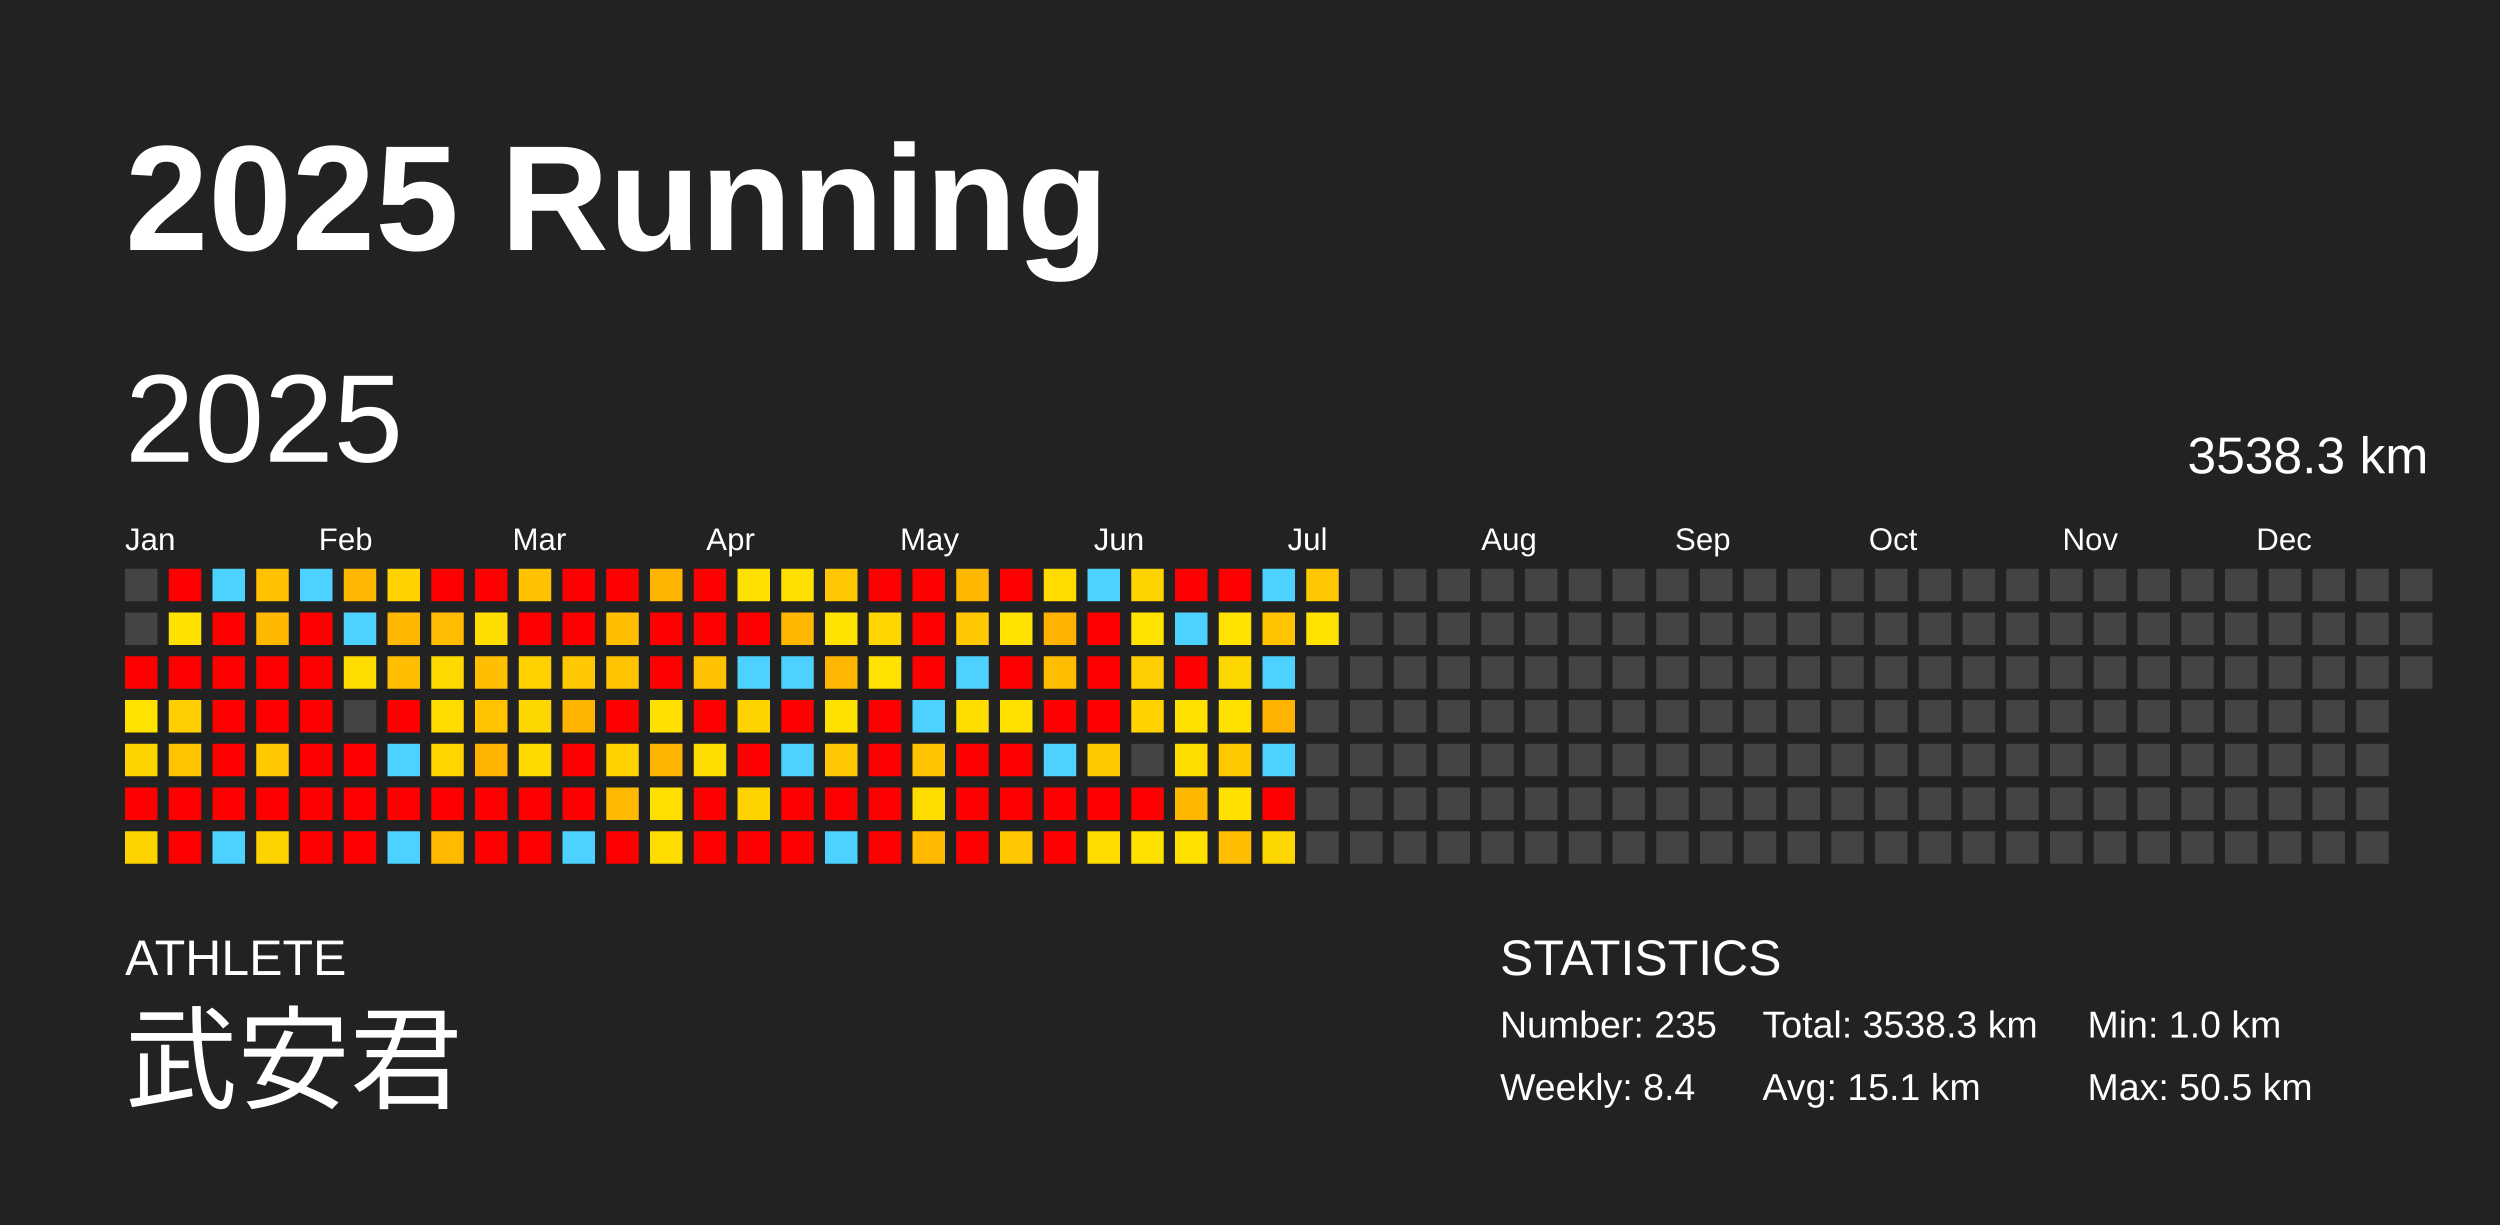
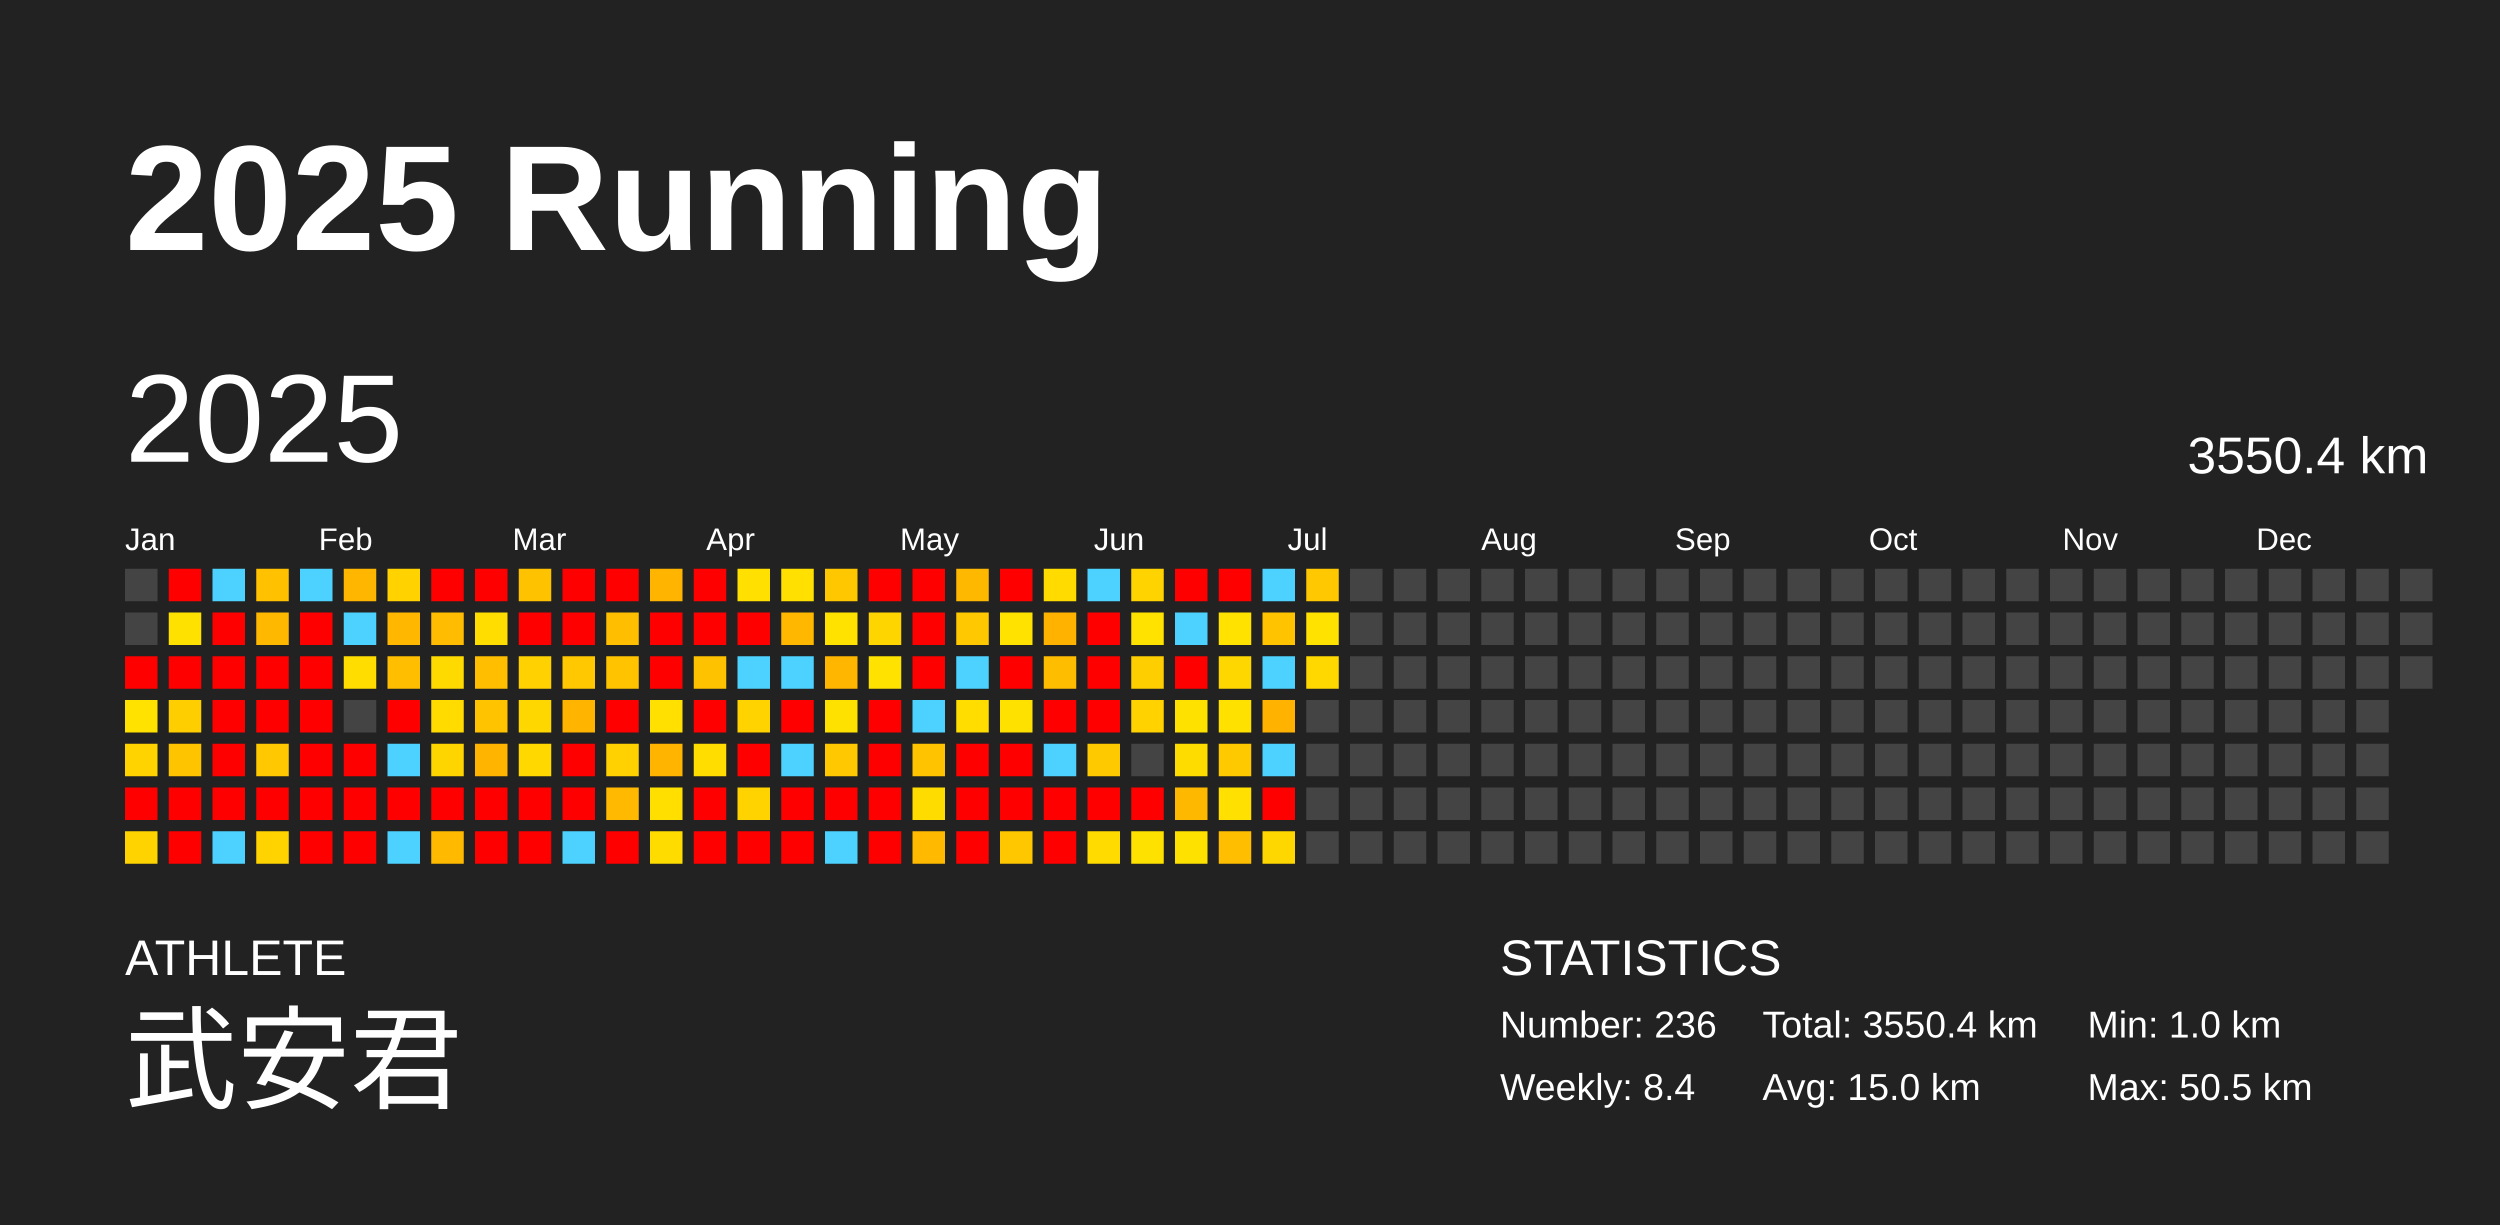
<svg xmlns="http://www.w3.org/2000/svg" baseProfile="full" height="98mm" version="1.1" viewBox="0,0,200,98" width="200mm">
  <defs />
  <rect fill="#222222" height="98" width="200" x="0" y="0" />
  <text fill="#FFFFFF" style="font-size:12px; font-family:Arial; font-weight:bold;" x="10" y="20">2025 Running</text>
  <text fill="#FFFFFF" style="font-size:4px; font-family:Arial" x="10" y="78">ATHLETE</text>
  <text fill="#FFFFFF" style="font-size:9px; font-family:Arial" x="10" y="88">武安君</text>
  <text fill="#FFFFFF" style="font-size:4px; font-family:Arial" x="120" y="78">STATISTICS</text>
-   <text fill="#FFFFFF" style="font-size:3px; font-family:Arial" x="120" y="83">Number: 235</text>
+   <text fill="#FFFFFF" style="font-size:3px; font-family:Arial" x="120" y="83">Number: 236</text>
  <text fill="#FFFFFF" style="font-size:3px; font-family:Arial" x="120" y="88">Weekly: 8.4</text>
-   <text fill="#FFFFFF" style="font-size:3px; font-family:Arial" x="141" y="83">Total: 3538.3 km</text>
-   <text fill="#FFFFFF" style="font-size:3px; font-family:Arial" x="141" y="88">Avg: 15.1 km</text>
+   <text fill="#FFFFFF" style="font-size:3px; font-family:Arial" x="141" y="83">Total: 3550.4 km</text>
+   <text fill="#FFFFFF" style="font-size:3px; font-family:Arial" x="141" y="88">Avg: 15.0 km</text>
  <text fill="#FFFFFF" style="font-size:3px; font-family:Arial" x="167" y="83">Min: 1.0 km</text>
  <text fill="#FFFFFF" style="font-size:3px; font-family:Arial" x="167" y="88">Max: 50.5 km</text>
  <text dominant-baseline="hanging" fill="#FFFFFF" style="font-size:10.0px; font-family:Arial;" x="10" y="30">2025</text>
-   <text dominant-baseline="hanging" fill="#FFFFFF" style="font-size:4.125px; font-family:Arial;" x="175" y="35">3538.3 km</text>
+   <text dominant-baseline="hanging" fill="#FFFFFF" style="font-size:4.125px; font-family:Arial;" x="175" y="35">3550.4 km</text>
  <text fill="#FFFFFF" style="font-size:2.5px; font-family:Arial" x="10.0" y="44">Jan</text>
  <text fill="#FFFFFF" style="font-size:2.5px; font-family:Arial" x="25.5" y="44">Feb</text>
  <text fill="#FFFFFF" style="font-size:2.5px; font-family:Arial" x="41.0" y="44">Mar</text>
  <text fill="#FFFFFF" style="font-size:2.5px; font-family:Arial" x="56.5" y="44">Apr</text>
  <text fill="#FFFFFF" style="font-size:2.5px; font-family:Arial" x="72.0" y="44">May</text>
  <text fill="#FFFFFF" style="font-size:2.5px; font-family:Arial" x="87.5" y="44">Jun</text>
  <text fill="#FFFFFF" style="font-size:2.5px; font-family:Arial" x="103.0" y="44">Jul</text>
  <text fill="#FFFFFF" style="font-size:2.5px; font-family:Arial" x="118.5" y="44">Aug</text>
  <text fill="#FFFFFF" style="font-size:2.5px; font-family:Arial" x="134.0" y="44">Sep</text>
  <text fill="#FFFFFF" style="font-size:2.5px; font-family:Arial" x="149.5" y="44">Oct</text>
  <text fill="#FFFFFF" style="font-size:2.5px; font-family:Arial" x="165.0" y="44">Nov</text>
  <text fill="#FFFFFF" style="font-size:2.5px; font-family:Arial" x="180.5" y="44">Dec</text>
  <rect fill="#444444" height="2.6" width="2.6" x="10.0" y="45.5" />
  <rect fill="#444444" height="2.6" width="2.6" x="10.0" y="49.0" />
  <rect fill="red" height="2.6" width="2.6" x="10.0" y="52.5" />
  <rect fill="#ffe200" height="2.6" width="2.6" x="10.0" y="56.0" />
  <rect fill="#ffd300" height="2.6" width="2.6" x="10.0" y="59.5" />
  <rect fill="red" height="2.6" width="2.6" x="10.0" y="63.0" />
  <rect fill="#ffd300" height="2.6" width="2.6" x="10.0" y="66.5" />
  <rect fill="red" height="2.6" width="2.6" x="13.5" y="45.5" />
  <rect fill="#ffe100" height="2.6" width="2.6" x="13.5" y="49.0" />
  <rect fill="red" height="2.6" width="2.6" x="13.5" y="52.5" />
  <rect fill="#ffce00" height="2.6" width="2.6" x="13.5" y="56.0" />
  <rect fill="#ffc400" height="2.6" width="2.6" x="13.5" y="59.5" />
  <rect fill="red" height="2.6" width="2.6" x="13.5" y="63.0" />
  <rect fill="red" height="2.6" width="2.6" x="13.5" y="66.5" />
  <rect fill="#4dd2ff" height="2.6" width="2.6" x="17.0" y="45.5" />
  <rect fill="red" height="2.6" width="2.6" x="17.0" y="49.0" />
  <rect fill="red" height="2.6" width="2.6" x="17.0" y="52.5" />
  <rect fill="red" height="2.6" width="2.6" x="17.0" y="56.0" />
  <rect fill="red" height="2.6" width="2.6" x="17.0" y="59.5" />
  <rect fill="red" height="2.6" width="2.6" x="17.0" y="63.0" />
  <rect fill="#4dd2ff" height="2.6" width="2.6" x="17.0" y="66.5" />
  <rect fill="#ffc100" height="2.6" width="2.6" x="20.5" y="45.5" />
  <rect fill="#ffb800" height="2.6" width="2.6" x="20.5" y="49.0" />
  <rect fill="red" height="2.6" width="2.6" x="20.5" y="52.5" />
  <rect fill="red" height="2.6" width="2.6" x="20.5" y="56.0" />
  <rect fill="#ffc800" height="2.6" width="2.6" x="20.5" y="59.5" />
  <rect fill="red" height="2.6" width="2.6" x="20.5" y="63.0" />
  <rect fill="#ffd300" height="2.6" width="2.6" x="20.5" y="66.5" />
  <rect fill="#4dd2ff" height="2.6" width="2.6" x="24.0" y="45.5" />
  <rect fill="red" height="2.6" width="2.6" x="24.0" y="49.0" />
  <rect fill="red" height="2.6" width="2.6" x="24.0" y="52.5" />
  <rect fill="red" height="2.6" width="2.6" x="24.0" y="56.0" />
  <rect fill="red" height="2.6" width="2.6" x="24.0" y="59.5" />
  <rect fill="red" height="2.6" width="2.6" x="24.0" y="63.0" />
  <rect fill="red" height="2.6" width="2.6" x="24.0" y="66.5" />
  <rect fill="#ffb600" height="2.6" width="2.6" x="27.5" y="45.5" />
  <rect fill="#4dd2ff" height="2.6" width="2.6" x="27.5" y="49.0" />
  <rect fill="#ffdd00" height="2.6" width="2.6" x="27.5" y="52.5" />
  <rect fill="#444444" height="2.6" width="2.6" x="27.5" y="56.0" />
  <rect fill="red" height="2.6" width="2.6" x="27.5" y="59.5" />
  <rect fill="red" height="2.6" width="2.6" x="27.5" y="63.0" />
  <rect fill="red" height="2.6" width="2.6" x="27.5" y="66.5" />
  <rect fill="#ffd200" height="2.6" width="2.6" x="31.0" y="45.5" />
  <rect fill="#ffb700" height="2.6" width="2.6" x="31.0" y="49.0" />
  <rect fill="#ffbe00" height="2.6" width="2.6" x="31.0" y="52.5" />
  <rect fill="red" height="2.6" width="2.6" x="31.0" y="56.0" />
  <rect fill="#4dd2ff" height="2.6" width="2.6" x="31.0" y="59.5" />
  <rect fill="red" height="2.6" width="2.6" x="31.0" y="63.0" />
  <rect fill="#4dd2ff" height="2.6" width="2.6" x="31.0" y="66.5" />
  <rect fill="red" height="2.6" width="2.6" x="34.5" y="45.5" />
  <rect fill="#ffbc00" height="2.6" width="2.6" x="34.5" y="49.0" />
  <rect fill="#ffda00" height="2.6" width="2.6" x="34.5" y="52.5" />
  <rect fill="#ffdb00" height="2.6" width="2.6" x="34.5" y="56.0" />
  <rect fill="#ffd500" height="2.6" width="2.6" x="34.5" y="59.5" />
  <rect fill="red" height="2.6" width="2.6" x="34.5" y="63.0" />
  <rect fill="#ffba00" height="2.6" width="2.6" x="34.5" y="66.5" />
  <rect fill="red" height="2.6" width="2.6" x="38.0" y="45.5" />
  <rect fill="#ffdd00" height="2.6" width="2.6" x="38.0" y="49.0" />
  <rect fill="#ffbe00" height="2.6" width="2.6" x="38.0" y="52.5" />
  <rect fill="#ffc300" height="2.6" width="2.6" x="38.0" y="56.0" />
  <rect fill="#ffb400" height="2.6" width="2.6" x="38.0" y="59.5" />
  <rect fill="red" height="2.6" width="2.6" x="38.0" y="63.0" />
  <rect fill="red" height="2.6" width="2.6" x="38.0" y="66.5" />
  <rect fill="#ffc200" height="2.6" width="2.6" x="41.5" y="45.5" />
  <rect fill="red" height="2.6" width="2.6" x="41.5" y="49.0" />
  <rect fill="#ffd100" height="2.6" width="2.6" x="41.5" y="52.5" />
  <rect fill="#ffd700" height="2.6" width="2.6" x="41.5" y="56.0" />
  <rect fill="#ffd800" height="2.6" width="2.6" x="41.5" y="59.5" />
  <rect fill="red" height="2.6" width="2.6" x="41.5" y="63.0" />
  <rect fill="red" height="2.6" width="2.6" x="41.5" y="66.5" />
  <rect fill="red" height="2.6" width="2.6" x="45.0" y="45.5" />
  <rect fill="red" height="2.6" width="2.6" x="45.0" y="49.0" />
  <rect fill="#ffc800" height="2.6" width="2.6" x="45.0" y="52.5" />
  <rect fill="#ffb400" height="2.6" width="2.6" x="45.0" y="56.0" />
  <rect fill="red" height="2.6" width="2.6" x="45.0" y="59.5" />
  <rect fill="red" height="2.6" width="2.6" x="45.0" y="63.0" />
  <rect fill="#4dd2ff" height="2.6" width="2.6" x="45.0" y="66.5" />
  <rect fill="red" height="2.6" width="2.6" x="48.5" y="45.5" />
  <rect fill="#ffbe00" height="2.6" width="2.6" x="48.5" y="49.0" />
  <rect fill="#ffc300" height="2.6" width="2.6" x="48.5" y="52.5" />
  <rect fill="red" height="2.6" width="2.6" x="48.5" y="56.0" />
  <rect fill="#ffd100" height="2.6" width="2.6" x="48.5" y="59.5" />
  <rect fill="#ffb900" height="2.6" width="2.6" x="48.5" y="63.0" />
  <rect fill="red" height="2.6" width="2.6" x="48.5" y="66.5" />
  <rect fill="#ffb400" height="2.6" width="2.6" x="52.0" y="45.5" />
  <rect fill="red" height="2.6" width="2.6" x="52.0" y="49.0" />
  <rect fill="red" height="2.6" width="2.6" x="52.0" y="52.5" />
  <rect fill="#ffe000" height="2.6" width="2.6" x="52.0" y="56.0" />
  <rect fill="#ffb500" height="2.6" width="2.6" x="52.0" y="59.5" />
  <rect fill="#ffdf00" height="2.6" width="2.6" x="52.0" y="63.0" />
  <rect fill="#ffdc00" height="2.6" width="2.6" x="52.0" y="66.5" />
  <rect fill="red" height="2.6" width="2.6" x="55.5" y="45.5" />
  <rect fill="red" height="2.6" width="2.6" x="55.5" y="49.0" />
  <rect fill="#ffc200" height="2.6" width="2.6" x="55.5" y="52.5" />
  <rect fill="red" height="2.6" width="2.6" x="55.5" y="56.0" />
  <rect fill="#ffdd00" height="2.6" width="2.6" x="55.5" y="59.5" />
  <rect fill="red" height="2.6" width="2.6" x="55.5" y="63.0" />
  <rect fill="red" height="2.6" width="2.6" x="55.5" y="66.5" />
  <rect fill="#ffe000" height="2.6" width="2.6" x="59.0" y="45.5" />
  <rect fill="red" height="2.6" width="2.6" x="59.0" y="49.0" />
  <rect fill="#4dd2ff" height="2.6" width="2.6" x="59.0" y="52.5" />
  <rect fill="#ffd300" height="2.6" width="2.6" x="59.0" y="56.0" />
  <rect fill="red" height="2.6" width="2.6" x="59.0" y="59.5" />
  <rect fill="#ffd300" height="2.6" width="2.6" x="59.0" y="63.0" />
  <rect fill="red" height="2.6" width="2.6" x="59.0" y="66.5" />
  <rect fill="#ffe000" height="2.6" width="2.6" x="62.5" y="45.5" />
  <rect fill="#ffb700" height="2.6" width="2.6" x="62.5" y="49.0" />
  <rect fill="#4dd2ff" height="2.6" width="2.6" x="62.5" y="52.5" />
  <rect fill="red" height="2.6" width="2.6" x="62.5" y="56.0" />
  <rect fill="#4dd2ff" height="2.6" width="2.6" x="62.5" y="59.5" />
  <rect fill="red" height="2.6" width="2.6" x="62.5" y="63.0" />
  <rect fill="red" height="2.6" width="2.6" x="62.5" y="66.5" />
  <rect fill="#ffc700" height="2.6" width="2.6" x="66.0" y="45.5" />
  <rect fill="#ffe200" height="2.6" width="2.6" x="66.0" y="49.0" />
  <rect fill="#ffb600" height="2.6" width="2.6" x="66.0" y="52.5" />
  <rect fill="#ffe100" height="2.6" width="2.6" x="66.0" y="56.0" />
  <rect fill="#ffc800" height="2.6" width="2.6" x="66.0" y="59.5" />
  <rect fill="red" height="2.6" width="2.6" x="66.0" y="63.0" />
  <rect fill="#4dd2ff" height="2.6" width="2.6" x="66.0" y="66.5" />
  <rect fill="red" height="2.6" width="2.6" x="69.5" y="45.5" />
  <rect fill="#ffd500" height="2.6" width="2.6" x="69.5" y="49.0" />
  <rect fill="#ffe200" height="2.6" width="2.6" x="69.5" y="52.5" />
  <rect fill="red" height="2.6" width="2.6" x="69.5" y="56.0" />
  <rect fill="red" height="2.6" width="2.6" x="69.5" y="59.5" />
  <rect fill="red" height="2.6" width="2.6" x="69.5" y="63.0" />
  <rect fill="red" height="2.6" width="2.6" x="69.5" y="66.5" />
  <rect fill="red" height="2.6" width="2.6" x="73.0" y="45.5" />
  <rect fill="red" height="2.6" width="2.6" x="73.0" y="49.0" />
  <rect fill="red" height="2.6" width="2.6" x="73.0" y="52.5" />
  <rect fill="#4dd2ff" height="2.6" width="2.6" x="73.0" y="56.0" />
  <rect fill="#ffc300" height="2.6" width="2.6" x="73.0" y="59.5" />
  <rect fill="#ffdc00" height="2.6" width="2.6" x="73.0" y="63.0" />
  <rect fill="#ffba00" height="2.6" width="2.6" x="73.0" y="66.5" />
  <rect fill="#ffb800" height="2.6" width="2.6" x="76.5" y="45.5" />
  <rect fill="#ffc800" height="2.6" width="2.6" x="76.5" y="49.0" />
  <rect fill="#4dd2ff" height="2.6" width="2.6" x="76.5" y="52.5" />
  <rect fill="#ffdd00" height="2.6" width="2.6" x="76.5" y="56.0" />
  <rect fill="red" height="2.6" width="2.6" x="76.5" y="59.5" />
  <rect fill="red" height="2.6" width="2.6" x="76.5" y="63.0" />
  <rect fill="red" height="2.6" width="2.6" x="76.5" y="66.5" />
  <rect fill="red" height="2.6" width="2.6" x="80.0" y="45.5" />
  <rect fill="#ffe200" height="2.6" width="2.6" x="80.0" y="49.0" />
  <rect fill="red" height="2.6" width="2.6" x="80.0" y="52.5" />
  <rect fill="#ffe100" height="2.6" width="2.6" x="80.0" y="56.0" />
  <rect fill="red" height="2.6" width="2.6" x="80.0" y="59.5" />
  <rect fill="red" height="2.6" width="2.6" x="80.0" y="63.0" />
  <rect fill="#ffc700" height="2.6" width="2.6" x="80.0" y="66.5" />
  <rect fill="#ffdb00" height="2.6" width="2.6" x="83.5" y="45.5" />
  <rect fill="#ffb200" height="2.6" width="2.6" x="83.5" y="49.0" />
  <rect fill="#ffbd00" height="2.6" width="2.6" x="83.5" y="52.5" />
  <rect fill="red" height="2.6" width="2.6" x="83.5" y="56.0" />
  <rect fill="#4dd2ff" height="2.6" width="2.6" x="83.5" y="59.5" />
  <rect fill="red" height="2.6" width="2.6" x="83.5" y="63.0" />
  <rect fill="red" height="2.6" width="2.6" x="83.5" y="66.5" />
  <rect fill="#4dd2ff" height="2.6" width="2.6" x="87.0" y="45.5" />
  <rect fill="red" height="2.6" width="2.6" x="87.0" y="49.0" />
  <rect fill="red" height="2.6" width="2.6" x="87.0" y="52.5" />
  <rect fill="red" height="2.6" width="2.6" x="87.0" y="56.0" />
  <rect fill="#ffc900" height="2.6" width="2.6" x="87.0" y="59.5" />
  <rect fill="red" height="2.6" width="2.6" x="87.0" y="63.0" />
  <rect fill="#ffdb00" height="2.6" width="2.6" x="87.0" y="66.5" />
  <rect fill="#ffd300" height="2.6" width="2.6" x="90.5" y="45.5" />
  <rect fill="#ffe200" height="2.6" width="2.6" x="90.5" y="49.0" />
  <rect fill="#ffce00" height="2.6" width="2.6" x="90.5" y="52.5" />
  <rect fill="#ffd200" height="2.6" width="2.6" x="90.5" y="56.0" />
  <rect fill="#444444" height="2.6" width="2.6" x="90.5" y="59.5" />
  <rect fill="red" height="2.6" width="2.6" x="90.5" y="63.0" />
  <rect fill="#ffe100" height="2.6" width="2.6" x="90.5" y="66.5" />
  <rect fill="red" height="2.6" width="2.6" x="94.0" y="45.5" />
  <rect fill="#4dd2ff" height="2.6" width="2.6" x="94.0" y="49.0" />
  <rect fill="red" height="2.6" width="2.6" x="94.0" y="52.5" />
  <rect fill="#ffe100" height="2.6" width="2.6" x="94.0" y="56.0" />
  <rect fill="#ffdc00" height="2.6" width="2.6" x="94.0" y="59.5" />
  <rect fill="#ffb800" height="2.6" width="2.6" x="94.0" y="63.0" />
  <rect fill="#ffe100" height="2.6" width="2.6" x="94.0" y="66.5" />
  <rect fill="red" height="2.6" width="2.6" x="97.5" y="45.5" />
  <rect fill="#ffe200" height="2.6" width="2.6" x="97.5" y="49.0" />
  <rect fill="#ffd700" height="2.6" width="2.6" x="97.5" y="52.5" />
  <rect fill="#ffe100" height="2.6" width="2.6" x="97.5" y="56.0" />
  <rect fill="#ffc900" height="2.6" width="2.6" x="97.5" y="59.5" />
  <rect fill="#ffe000" height="2.6" width="2.6" x="97.5" y="63.0" />
  <rect fill="#ffbf00" height="2.6" width="2.6" x="97.5" y="66.5" />
  <rect fill="#4dd2ff" height="2.6" width="2.6" x="101.0" y="45.5" />
  <rect fill="#ffc300" height="2.6" width="2.6" x="101.0" y="49.0" />
  <rect fill="#4dd2ff" height="2.6" width="2.6" x="101.0" y="52.5" />
  <rect fill="#ffb300" height="2.6" width="2.6" x="101.0" y="56.0" />
  <rect fill="#4dd2ff" height="2.6" width="2.6" x="101.0" y="59.5" />
  <rect fill="red" height="2.6" width="2.6" x="101.0" y="63.0" />
  <rect fill="#ffd700" height="2.6" width="2.6" x="101.0" y="66.5" />
  <rect fill="#ffc800" height="2.6" width="2.6" x="104.5" y="45.5" />
  <rect fill="#ffe200" height="2.6" width="2.6" x="104.5" y="49.0" />
-   <rect fill="#444444" height="2.6" width="2.6" x="104.5" y="52.5" />
+   <rect fill="#ffd800" height="2.6" width="2.6" x="104.5" y="52.5" />
  <rect fill="#444444" height="2.6" width="2.6" x="104.5" y="56.0" />
  <rect fill="#444444" height="2.6" width="2.6" x="104.5" y="59.5" />
  <rect fill="#444444" height="2.6" width="2.6" x="104.5" y="63.0" />
  <rect fill="#444444" height="2.6" width="2.6" x="104.5" y="66.5" />
  <rect fill="#444444" height="2.6" width="2.6" x="108.0" y="45.5" />
  <rect fill="#444444" height="2.6" width="2.6" x="108.0" y="49.0" />
  <rect fill="#444444" height="2.6" width="2.6" x="108.0" y="52.5" />
  <rect fill="#444444" height="2.6" width="2.6" x="108.0" y="56.0" />
  <rect fill="#444444" height="2.6" width="2.6" x="108.0" y="59.5" />
  <rect fill="#444444" height="2.6" width="2.6" x="108.0" y="63.0" />
  <rect fill="#444444" height="2.6" width="2.6" x="108.0" y="66.5" />
  <rect fill="#444444" height="2.6" width="2.6" x="111.5" y="45.5" />
  <rect fill="#444444" height="2.6" width="2.6" x="111.5" y="49.0" />
  <rect fill="#444444" height="2.6" width="2.6" x="111.5" y="52.5" />
  <rect fill="#444444" height="2.6" width="2.6" x="111.5" y="56.0" />
  <rect fill="#444444" height="2.6" width="2.6" x="111.5" y="59.5" />
  <rect fill="#444444" height="2.6" width="2.6" x="111.5" y="63.0" />
  <rect fill="#444444" height="2.6" width="2.6" x="111.5" y="66.5" />
  <rect fill="#444444" height="2.6" width="2.6" x="115.0" y="45.5" />
  <rect fill="#444444" height="2.6" width="2.6" x="115.0" y="49.0" />
  <rect fill="#444444" height="2.6" width="2.6" x="115.0" y="52.5" />
  <rect fill="#444444" height="2.6" width="2.6" x="115.0" y="56.0" />
  <rect fill="#444444" height="2.6" width="2.6" x="115.0" y="59.5" />
  <rect fill="#444444" height="2.6" width="2.6" x="115.0" y="63.0" />
  <rect fill="#444444" height="2.6" width="2.6" x="115.0" y="66.5" />
  <rect fill="#444444" height="2.6" width="2.6" x="118.5" y="45.5" />
  <rect fill="#444444" height="2.6" width="2.6" x="118.5" y="49.0" />
  <rect fill="#444444" height="2.6" width="2.6" x="118.5" y="52.5" />
  <rect fill="#444444" height="2.6" width="2.6" x="118.5" y="56.0" />
  <rect fill="#444444" height="2.6" width="2.6" x="118.5" y="59.5" />
  <rect fill="#444444" height="2.6" width="2.6" x="118.5" y="63.0" />
  <rect fill="#444444" height="2.6" width="2.6" x="118.5" y="66.5" />
  <rect fill="#444444" height="2.6" width="2.6" x="122.0" y="45.5" />
  <rect fill="#444444" height="2.6" width="2.6" x="122.0" y="49.0" />
  <rect fill="#444444" height="2.6" width="2.6" x="122.0" y="52.5" />
  <rect fill="#444444" height="2.6" width="2.6" x="122.0" y="56.0" />
  <rect fill="#444444" height="2.6" width="2.6" x="122.0" y="59.5" />
  <rect fill="#444444" height="2.6" width="2.6" x="122.0" y="63.0" />
  <rect fill="#444444" height="2.6" width="2.6" x="122.0" y="66.5" />
  <rect fill="#444444" height="2.6" width="2.6" x="125.5" y="45.5" />
  <rect fill="#444444" height="2.6" width="2.6" x="125.5" y="49.0" />
  <rect fill="#444444" height="2.6" width="2.6" x="125.5" y="52.5" />
  <rect fill="#444444" height="2.6" width="2.6" x="125.5" y="56.0" />
  <rect fill="#444444" height="2.6" width="2.6" x="125.5" y="59.5" />
  <rect fill="#444444" height="2.6" width="2.6" x="125.5" y="63.0" />
  <rect fill="#444444" height="2.6" width="2.6" x="125.5" y="66.5" />
  <rect fill="#444444" height="2.6" width="2.6" x="129.0" y="45.5" />
  <rect fill="#444444" height="2.6" width="2.6" x="129.0" y="49.0" />
  <rect fill="#444444" height="2.6" width="2.6" x="129.0" y="52.5" />
  <rect fill="#444444" height="2.6" width="2.6" x="129.0" y="56.0" />
  <rect fill="#444444" height="2.6" width="2.6" x="129.0" y="59.5" />
  <rect fill="#444444" height="2.6" width="2.6" x="129.0" y="63.0" />
  <rect fill="#444444" height="2.6" width="2.6" x="129.0" y="66.5" />
  <rect fill="#444444" height="2.6" width="2.6" x="132.5" y="45.5" />
  <rect fill="#444444" height="2.6" width="2.6" x="132.5" y="49.0" />
  <rect fill="#444444" height="2.6" width="2.6" x="132.5" y="52.5" />
  <rect fill="#444444" height="2.6" width="2.6" x="132.5" y="56.0" />
  <rect fill="#444444" height="2.6" width="2.6" x="132.5" y="59.5" />
  <rect fill="#444444" height="2.6" width="2.6" x="132.5" y="63.0" />
  <rect fill="#444444" height="2.6" width="2.6" x="132.5" y="66.5" />
  <rect fill="#444444" height="2.6" width="2.6" x="136.0" y="45.5" />
  <rect fill="#444444" height="2.6" width="2.6" x="136.0" y="49.0" />
  <rect fill="#444444" height="2.6" width="2.6" x="136.0" y="52.5" />
  <rect fill="#444444" height="2.6" width="2.6" x="136.0" y="56.0" />
  <rect fill="#444444" height="2.6" width="2.6" x="136.0" y="59.5" />
  <rect fill="#444444" height="2.6" width="2.6" x="136.0" y="63.0" />
  <rect fill="#444444" height="2.6" width="2.6" x="136.0" y="66.5" />
  <rect fill="#444444" height="2.6" width="2.6" x="139.5" y="45.5" />
  <rect fill="#444444" height="2.6" width="2.6" x="139.5" y="49.0" />
  <rect fill="#444444" height="2.6" width="2.6" x="139.5" y="52.5" />
  <rect fill="#444444" height="2.6" width="2.6" x="139.5" y="56.0" />
  <rect fill="#444444" height="2.6" width="2.6" x="139.5" y="59.5" />
  <rect fill="#444444" height="2.6" width="2.6" x="139.5" y="63.0" />
  <rect fill="#444444" height="2.6" width="2.6" x="139.5" y="66.5" />
  <rect fill="#444444" height="2.6" width="2.6" x="143.0" y="45.5" />
  <rect fill="#444444" height="2.6" width="2.6" x="143.0" y="49.0" />
  <rect fill="#444444" height="2.6" width="2.6" x="143.0" y="52.5" />
  <rect fill="#444444" height="2.6" width="2.6" x="143.0" y="56.0" />
  <rect fill="#444444" height="2.6" width="2.6" x="143.0" y="59.5" />
  <rect fill="#444444" height="2.6" width="2.6" x="143.0" y="63.0" />
  <rect fill="#444444" height="2.6" width="2.6" x="143.0" y="66.5" />
  <rect fill="#444444" height="2.6" width="2.6" x="146.5" y="45.5" />
  <rect fill="#444444" height="2.6" width="2.6" x="146.5" y="49.0" />
  <rect fill="#444444" height="2.6" width="2.6" x="146.5" y="52.5" />
  <rect fill="#444444" height="2.6" width="2.6" x="146.5" y="56.0" />
  <rect fill="#444444" height="2.6" width="2.6" x="146.5" y="59.5" />
  <rect fill="#444444" height="2.6" width="2.6" x="146.5" y="63.0" />
  <rect fill="#444444" height="2.6" width="2.6" x="146.5" y="66.5" />
  <rect fill="#444444" height="2.6" width="2.6" x="150.0" y="45.5" />
  <rect fill="#444444" height="2.6" width="2.6" x="150.0" y="49.0" />
  <rect fill="#444444" height="2.6" width="2.6" x="150.0" y="52.5" />
  <rect fill="#444444" height="2.6" width="2.6" x="150.0" y="56.0" />
  <rect fill="#444444" height="2.6" width="2.6" x="150.0" y="59.5" />
  <rect fill="#444444" height="2.6" width="2.6" x="150.0" y="63.0" />
  <rect fill="#444444" height="2.6" width="2.6" x="150.0" y="66.5" />
  <rect fill="#444444" height="2.6" width="2.6" x="153.5" y="45.5" />
  <rect fill="#444444" height="2.6" width="2.6" x="153.5" y="49.0" />
  <rect fill="#444444" height="2.6" width="2.6" x="153.5" y="52.5" />
  <rect fill="#444444" height="2.6" width="2.6" x="153.5" y="56.0" />
  <rect fill="#444444" height="2.6" width="2.6" x="153.5" y="59.5" />
  <rect fill="#444444" height="2.6" width="2.6" x="153.5" y="63.0" />
  <rect fill="#444444" height="2.6" width="2.6" x="153.5" y="66.5" />
  <rect fill="#444444" height="2.6" width="2.6" x="157.0" y="45.5" />
  <rect fill="#444444" height="2.6" width="2.6" x="157.0" y="49.0" />
  <rect fill="#444444" height="2.6" width="2.6" x="157.0" y="52.5" />
  <rect fill="#444444" height="2.6" width="2.6" x="157.0" y="56.0" />
  <rect fill="#444444" height="2.6" width="2.6" x="157.0" y="59.5" />
  <rect fill="#444444" height="2.6" width="2.6" x="157.0" y="63.0" />
  <rect fill="#444444" height="2.6" width="2.6" x="157.0" y="66.5" />
  <rect fill="#444444" height="2.6" width="2.6" x="160.5" y="45.5" />
  <rect fill="#444444" height="2.6" width="2.6" x="160.5" y="49.0" />
  <rect fill="#444444" height="2.6" width="2.6" x="160.5" y="52.5" />
  <rect fill="#444444" height="2.6" width="2.6" x="160.5" y="56.0" />
  <rect fill="#444444" height="2.6" width="2.6" x="160.5" y="59.5" />
  <rect fill="#444444" height="2.6" width="2.6" x="160.5" y="63.0" />
  <rect fill="#444444" height="2.6" width="2.6" x="160.5" y="66.5" />
  <rect fill="#444444" height="2.6" width="2.6" x="164.0" y="45.5" />
  <rect fill="#444444" height="2.6" width="2.6" x="164.0" y="49.0" />
  <rect fill="#444444" height="2.6" width="2.6" x="164.0" y="52.5" />
  <rect fill="#444444" height="2.6" width="2.6" x="164.0" y="56.0" />
  <rect fill="#444444" height="2.6" width="2.6" x="164.0" y="59.5" />
  <rect fill="#444444" height="2.6" width="2.6" x="164.0" y="63.0" />
  <rect fill="#444444" height="2.6" width="2.6" x="164.0" y="66.5" />
  <rect fill="#444444" height="2.6" width="2.6" x="167.5" y="45.5" />
  <rect fill="#444444" height="2.6" width="2.6" x="167.5" y="49.0" />
  <rect fill="#444444" height="2.6" width="2.6" x="167.5" y="52.5" />
  <rect fill="#444444" height="2.6" width="2.6" x="167.5" y="56.0" />
  <rect fill="#444444" height="2.6" width="2.6" x="167.5" y="59.5" />
  <rect fill="#444444" height="2.6" width="2.6" x="167.5" y="63.0" />
  <rect fill="#444444" height="2.6" width="2.6" x="167.5" y="66.5" />
  <rect fill="#444444" height="2.6" width="2.6" x="171.0" y="45.5" />
  <rect fill="#444444" height="2.6" width="2.6" x="171.0" y="49.0" />
  <rect fill="#444444" height="2.6" width="2.6" x="171.0" y="52.5" />
  <rect fill="#444444" height="2.6" width="2.6" x="171.0" y="56.0" />
  <rect fill="#444444" height="2.6" width="2.6" x="171.0" y="59.5" />
  <rect fill="#444444" height="2.6" width="2.6" x="171.0" y="63.0" />
  <rect fill="#444444" height="2.6" width="2.6" x="171.0" y="66.5" />
  <rect fill="#444444" height="2.6" width="2.6" x="174.5" y="45.5" />
  <rect fill="#444444" height="2.6" width="2.6" x="174.5" y="49.0" />
  <rect fill="#444444" height="2.6" width="2.6" x="174.5" y="52.5" />
  <rect fill="#444444" height="2.6" width="2.6" x="174.5" y="56.0" />
  <rect fill="#444444" height="2.6" width="2.6" x="174.5" y="59.5" />
  <rect fill="#444444" height="2.6" width="2.6" x="174.5" y="63.0" />
  <rect fill="#444444" height="2.6" width="2.6" x="174.5" y="66.5" />
  <rect fill="#444444" height="2.6" width="2.6" x="178.0" y="45.5" />
  <rect fill="#444444" height="2.6" width="2.6" x="178.0" y="49.0" />
  <rect fill="#444444" height="2.6" width="2.6" x="178.0" y="52.5" />
  <rect fill="#444444" height="2.6" width="2.6" x="178.0" y="56.0" />
  <rect fill="#444444" height="2.6" width="2.6" x="178.0" y="59.5" />
  <rect fill="#444444" height="2.6" width="2.6" x="178.0" y="63.0" />
  <rect fill="#444444" height="2.6" width="2.6" x="178.0" y="66.5" />
  <rect fill="#444444" height="2.6" width="2.6" x="181.5" y="45.5" />
  <rect fill="#444444" height="2.6" width="2.6" x="181.5" y="49.0" />
  <rect fill="#444444" height="2.6" width="2.6" x="181.5" y="52.5" />
  <rect fill="#444444" height="2.6" width="2.6" x="181.5" y="56.0" />
  <rect fill="#444444" height="2.6" width="2.6" x="181.5" y="59.5" />
  <rect fill="#444444" height="2.6" width="2.6" x="181.5" y="63.0" />
  <rect fill="#444444" height="2.6" width="2.6" x="181.5" y="66.5" />
  <rect fill="#444444" height="2.6" width="2.6" x="185.0" y="45.5" />
  <rect fill="#444444" height="2.6" width="2.6" x="185.0" y="49.0" />
  <rect fill="#444444" height="2.6" width="2.6" x="185.0" y="52.5" />
  <rect fill="#444444" height="2.6" width="2.6" x="185.0" y="56.0" />
  <rect fill="#444444" height="2.6" width="2.6" x="185.0" y="59.5" />
  <rect fill="#444444" height="2.6" width="2.6" x="185.0" y="63.0" />
  <rect fill="#444444" height="2.6" width="2.6" x="185.0" y="66.5" />
  <rect fill="#444444" height="2.6" width="2.6" x="188.5" y="45.5" />
  <rect fill="#444444" height="2.6" width="2.6" x="188.5" y="49.0" />
  <rect fill="#444444" height="2.6" width="2.6" x="188.5" y="52.5" />
  <rect fill="#444444" height="2.6" width="2.6" x="188.5" y="56.0" />
  <rect fill="#444444" height="2.6" width="2.6" x="188.5" y="59.5" />
  <rect fill="#444444" height="2.6" width="2.6" x="188.5" y="63.0" />
  <rect fill="#444444" height="2.6" width="2.6" x="188.5" y="66.5" />
  <rect fill="#444444" height="2.6" width="2.6" x="192.0" y="45.5" />
  <rect fill="#444444" height="2.6" width="2.6" x="192.0" y="49.0" />
  <rect fill="#444444" height="2.6" width="2.6" x="192.0" y="52.5" />
</svg>
